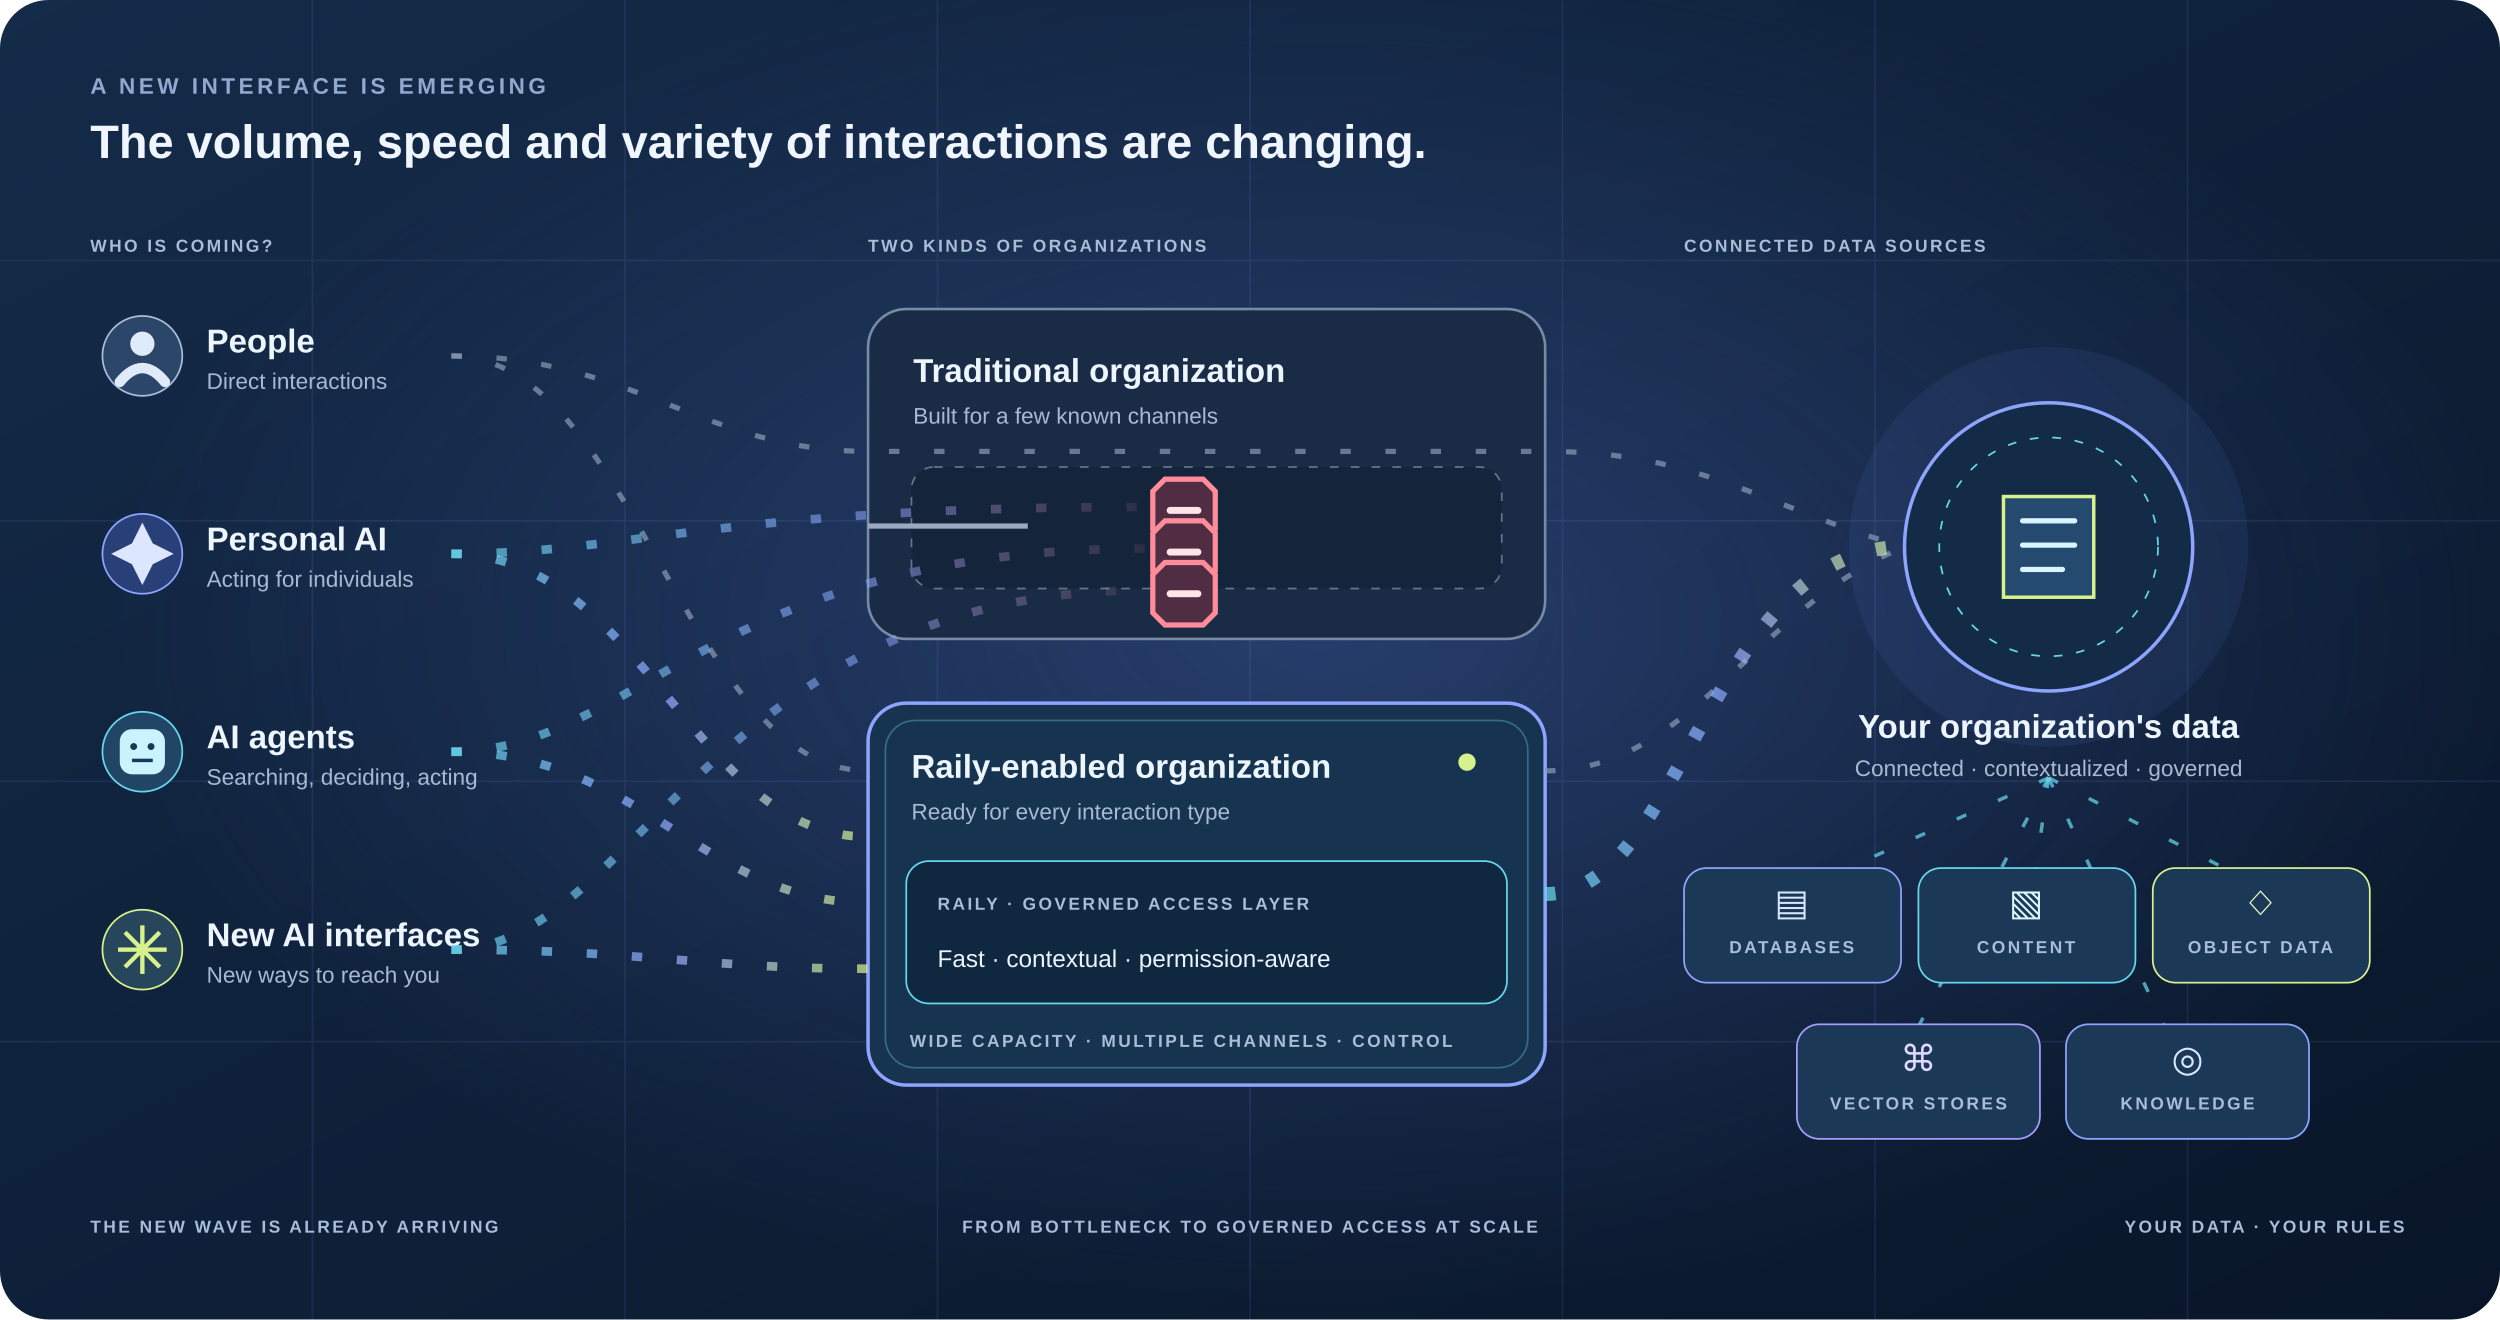
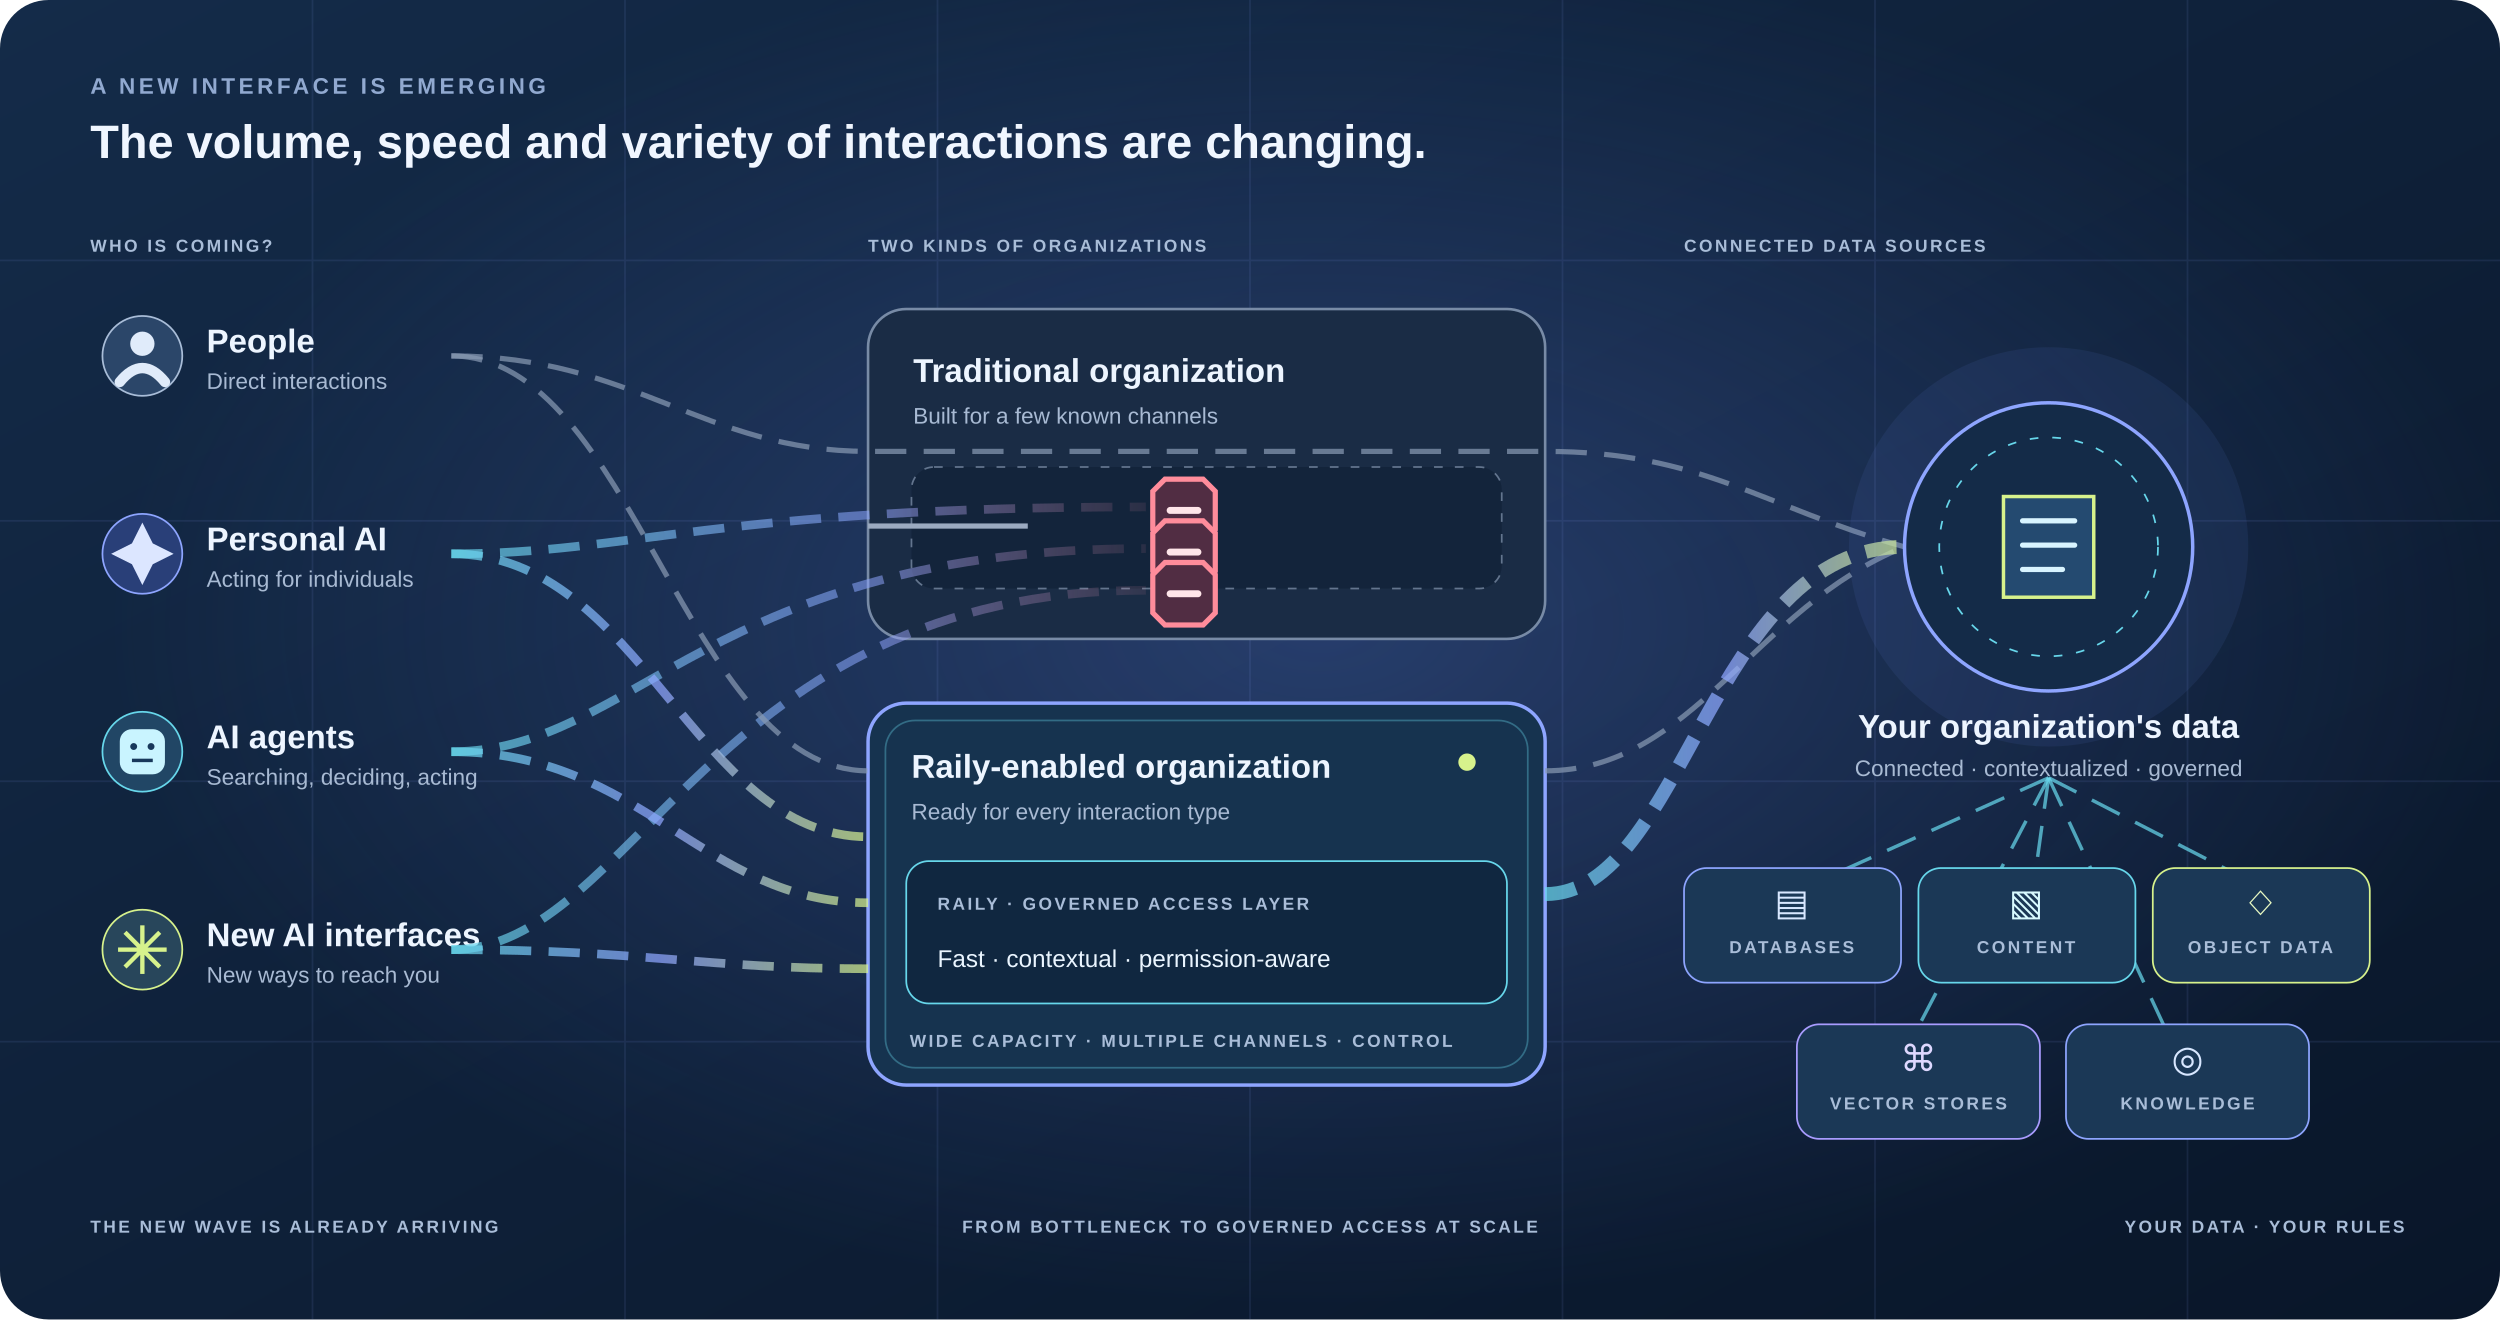
<svg xmlns="http://www.w3.org/2000/svg" viewBox="0 0 1440 760" role="img" aria-labelledby="t d">
  <defs>
    <linearGradient id="bg" x2="1" y2="1">
      <stop stop-color="#142b49" />
      <stop offset="1" stop-color="#091629" />
    </linearGradient>
    <radialGradient id="halo">
      <stop stop-color="#6688ee" stop-opacity=".28" />
      <stop offset="1" stop-color="#6688ee" stop-opacity="0" />
    </radialGradient>
    <linearGradient id="fast">
      <stop stop-color="#67d7eb" />
      <stop offset=".5" stop-color="#8ea5ff" />
      <stop offset="1" stop-color="#d7f28c" />
    </linearGradient>
    <linearGradient id="blocked" gradientUnits="userSpaceOnUse" x1="260" y1="0" x2="680" y2="0">
      <stop stop-color="#67d7eb" stop-opacity=".95" />
      <stop offset=".58" stop-color="#8ea5ff" stop-opacity=".75" />
      <stop offset="1" stop-color="#ff8c9b" stop-opacity=".06" />
    </linearGradient>
    <style>
.cap{font:700 13px Arial;letter-spacing:2px;fill:#91a9d0}.head{font:700 19px Arial;fill:#edf5ff}.sub{font:13px Arial;fill:#a8bad3}.tiny{font:700 10px Arial;letter-spacing:1.4px;fill:#a9bdd8}
- .fast{fill:none;stroke:url(#fast);stroke-linecap:round}.slow{fill:none;stroke:#8798b2;stroke-linecap:round}.traffic-a{stroke-dasharray:6 20;animation:move 7s linear infinite;opacity:.72}}
- @keyframes move{to{stroke-dashoffset:-192}}@media(prefers-reduced-motion:reduce){.traffic-a,}
+ .fast{fill:none;stroke:url(#fast);stroke-linecap:round}.slow{fill:none;stroke:#8798b2;stroke-linecap:round}
+ .traffic-a{stroke-dasharray:18 10;animation:move 7s linear infinite;opacity:.72}
+ @keyframes move{to{stroke-dashoffset:-224}}
+ @media(prefers-reduced-motion:reduce){.traffic-a{animation:none}}
</style>
  </defs>
  <rect width="1440" height="760" rx="28" fill="url(#bg)" />
  <ellipse cx="760" cy="360" rx="700" ry="390" fill="url(#halo)" />
  <g opacity=".1" stroke="#8ea5ff">
    <path d="M0 150H1440M0 300H1440M0 450H1440M0 600H1440" />
    <path d="M180 0V760M360 0V760M540 0V760M720 0V760M900 0V760M1080 0V760M1260 0V760" />
  </g>
  <text x="52" y="54" class="cap">A NEW INTERFACE IS EMERGING</text>
  <text x="52" y="91" font-family="Arial" font-size="27" font-weight="700" fill="#f0f6ff">The volume, speed and variety of interactions are changing.</text>
  <text x="52" y="145" class="tiny">WHO IS COMING?</text>
  <g font-family="Arial">
    <g transform="translate(55 178)">
      <circle cx="27" cy="27" r="23" fill="#2b4669" stroke="#a9bdd8" />
      <circle cx="27" cy="20" r="7" fill="#e0ebfa" />
      <path d="M14 42Q27 26 40 42" fill="none" stroke="#e0ebfa" stroke-width="6" stroke-linecap="round" />
      <text x="64" y="25" class="head">People</text>
      <text x="64" y="46" class="sub">Direct interactions</text>
    </g>
    <g transform="translate(55 292)">
      <circle cx="27" cy="27" r="23" fill="#293f78" stroke="#8ea5ff" />
      <path d="M27 9L33 21L45 27L33 33L27 45L21 33L9 27L21 21Z" fill="#dce6ff" />
      <text x="64" y="25" class="head">Personal AI</text>
      <text x="64" y="46" class="sub">Acting for individuals</text>
    </g>
    <g transform="translate(55 406)">
      <circle cx="27" cy="27" r="23" fill="#214665" stroke="#67d7eb" />
      <rect x="14" y="14" width="26" height="26" rx="7" fill="#c9f4ff" />
      <circle cx="22" cy="24" r="2" fill="#18385b" />
      <circle cx="32" cy="24" r="2" fill="#18385b" />
      <path d="M21 32H33" stroke="#18385b" stroke-width="2" />
      <text x="64" y="25" class="head">AI agents</text>
      <text x="64" y="46" class="sub">Searching, deciding, acting</text>
    </g>
    <g transform="translate(55 520)">
      <circle cx="27" cy="27" r="23" fill="#28465b" stroke="#d7f28c" />
      <path d="M13 27H41M27 13V41M17 17L37 37M37 17L17 37" stroke="#d7f28c" stroke-width="2.5" />
      <text x="64" y="25" class="head">New AI interfaces</text>
      <text x="64" y="46" class="sub">New ways to reach you</text>
    </g>
  </g>
  <text x="500" y="145" class="tiny">TWO KINDS OF ORGANIZATIONS</text>
  <g transform="translate(500 178)">
    <rect width="390" height="190" rx="22" fill="#1a2c45" stroke="#788ba6" stroke-width="1.5" />
    <text x="26" y="42" class="head">Traditional organization</text>
    <text x="26" y="66" class="sub">Built for a few known channels</text>
    <rect x="25" y="91" width="340" height="70" rx="13" fill="#13243b" stroke="#63758e" stroke-dasharray="5 7" />
    <path d="M0 125H92" stroke="#9baac0" stroke-width="3" />
  </g>
  <g transform="translate(500 405)">
    <rect width="390" height="220" rx="22" fill="#16334f" stroke="#8ea5ff" stroke-width="2" />
    <rect x="10" y="10" width="370" height="200" rx="17" fill="none" stroke="#67d7eb" stroke-opacity=".35" />
    <circle cx="345" cy="34" r="5" fill="#d7f28c" />
    <text x="25" y="43" class="head">Raily-enabled organization</text>
    <text x="25" y="67" class="sub">Ready for every interaction type</text>
    <rect x="22" y="91" width="346" height="82" rx="13" fill="#102740" stroke="#67d7eb" />
    <text x="40" y="119" class="tiny" fill="#a4eafa">RAILY · GOVERNED ACCESS LAYER</text>
    <text x="40" y="152" font-family="Arial" font-size="14" fill="#eaf5ff">Fast · contextual · permission-aware</text>
    <text x="24" y="198" class="tiny" fill="#d7f28c">WIDE CAPACITY · MULTIPLE CHANNELS · CONTROL</text>
  </g>
  <path class="traffic-a" d="M260 205 C365 205 405 260 500 260 H890 C980 260 1015 292 1097 315" fill="none" stroke="#8798b2" stroke-width="3" />
  <path class="traffic-a" d="M260 319 C365 319 410 292 660 292" fill="none" stroke="url(#blocked)" stroke-width="5" />
  <path class="traffic-a" d="M260 433 C365 433 410 316 660 316" fill="none" stroke="url(#blocked)" stroke-width="5" style="animation-delay:-.9s" />
  <path class="traffic-a" d="M260 547 C365 547 410 340 660 340" fill="none" stroke="url(#blocked)" stroke-width="5" style="animation-delay:-1.8s" />
  <g transform="translate(682 294)">
    <path d="M-11 -18H11L18 -11V11L11 18H-11L-18 11V-11Z" fill="#512d43" stroke="#ff8c9b" stroke-width="3" />
    <path d="M-8 0H8" stroke="#ffe5e9" stroke-width="4" stroke-linecap="round" />
  </g>
  <g transform="translate(682 318)">
    <path d="M-11 -18H11L18 -11V11L11 18H-11L-18 11V-11Z" fill="#512d43" stroke="#ff8c9b" stroke-width="3" />
    <path d="M-8 0H8" stroke="#ffe5e9" stroke-width="4" stroke-linecap="round" />
  </g>
  <g transform="translate(682 342)">
    <path d="M-11 -18H11L18 -11V11L11 18H-11L-18 11V-11Z" fill="#512d43" stroke="#ff8c9b" stroke-width="3" />
    <path d="M-8 0H8" stroke="#ffe5e9" stroke-width="4" stroke-linecap="round" />
  </g>
  <path class="traffic-a" d="M260 205 C365 205 395 444 500 444" fill="none" stroke="#8798b2" stroke-width="3" />
  <path class="traffic-a" d="M260 319 C370 319 400 482 500 482" fill="none" stroke="url(#fast)" stroke-width="5" />
  <path class="traffic-a" d="M260 433 C370 433 405 520 500 520" fill="none" stroke="url(#fast)" stroke-width="5" style="animation-delay:-.9s" />
  <path class="traffic-a" d="M260 547 C370 547 405 558 500 558" fill="none" stroke="url(#fast)" stroke-width="5" style="animation-delay:-1.8s" />
  <path class="traffic-a" d="M890 444 C975 444 1010 350 1097 315" fill="none" stroke="#8798b2" stroke-width="3" />
  <path class="traffic-a" d="M890 515 C970 515 985 315 1097 315" fill="none" stroke="url(#fast)" stroke-width="8" />
  <text x="970" y="145" class="tiny">CONNECTED DATA SOURCES</text>
  <g transform="translate(1030 190)">
    <circle cx="150" cy="125" r="115" fill="#6889e8" opacity=".09" />
    <circle cx="150" cy="125" r="83" fill="#142b48" stroke="#8ea5ff" stroke-width="2" />
    <circle cx="150" cy="125" r="63" fill="none" stroke="#67d7eb" stroke-dasharray="5 8" />
    <path d="M124 96H176V154H124Z" fill="#244a70" stroke="#d7f28c" stroke-width="2" />
    <path d="M135 110H165M135 124H165M135 138H158" stroke="#d8f4ff" stroke-width="3" stroke-linecap="round" />
    <text x="150" y="235" text-anchor="middle" class="head">Your organization's data</text>
    <text x="150" y="257" text-anchor="middle" class="sub">Connected · contextualized · governed</text>
  </g>
  <g>
    <path class="traffic-a" d="M1180 448L1020 520" fill="none" stroke="#67d7eb" stroke-width="2" opacity=".6" />
    <path class="traffic-a" d="M1180 448L1170 520" fill="none" stroke="#67d7eb" stroke-width="2" opacity=".6" />
    <path class="traffic-a" d="M1180 448L1320 520" fill="none" stroke="#67d7eb" stroke-width="2" opacity=".6" />
    <path class="traffic-a" d="M1180 448L1090 620" fill="none" stroke="#67d7eb" stroke-width="2" opacity=".6" />
    <path class="traffic-a" d="M1180 448L1260 620" fill="none" stroke="#67d7eb" stroke-width="2" opacity=".6" />
  </g>
  <g font-family="Arial">
    <g transform="translate(970 500)">
      <rect width="125" height="66" rx="13" fill="#1b3856" stroke="#8ea5ff" />
      <text x="62" y="27" text-anchor="middle" font-size="21" fill="#d8e7ff">▤</text>
      <text x="62" y="49" text-anchor="middle" class="tiny">DATABASES</text>
    </g>
    <g transform="translate(1105 500)">
      <rect width="125" height="66" rx="13" fill="#1b3856" stroke="#67d7eb" />
      <text x="62" y="27" text-anchor="middle" font-size="21" fill="#d8faff">▧</text>
      <text x="62" y="49" text-anchor="middle" class="tiny">CONTENT</text>
    </g>
    <g transform="translate(1240 500)">
      <rect width="125" height="66" rx="13" fill="#1b3856" stroke="#d7f28c" />
      <text x="62" y="27" text-anchor="middle" font-size="21" fill="#e7f8c2">◇</text>
      <text x="62" y="49" text-anchor="middle" class="tiny">OBJECT DATA</text>
    </g>
    <g transform="translate(1035 590)">
      <rect width="140" height="66" rx="13" fill="#1b3856" stroke="#a99cff" />
      <text x="70" y="27" text-anchor="middle" font-size="21" fill="#ded8ff">⌘</text>
      <text x="70" y="49" text-anchor="middle" class="tiny">VECTOR STORES</text>
    </g>
    <g transform="translate(1190 590)">
      <rect width="140" height="66" rx="13" fill="#1b3856" stroke="#8ea5ff" />
      <text x="70" y="27" text-anchor="middle" font-size="21" fill="#d8e7ff">◎</text>
      <text x="70" y="49" text-anchor="middle" class="tiny">KNOWLEDGE</text>
    </g>
  </g>
  <text x="52" y="710" class="tiny">THE NEW WAVE IS ALREADY ARRIVING</text>
  <text x="720" y="710" text-anchor="middle" class="tiny">FROM BOTTLENECK TO GOVERNED ACCESS AT SCALE</text>
  <text x="1385" y="710" text-anchor="end" class="tiny">YOUR DATA · YOUR RULES</text>
</svg>
